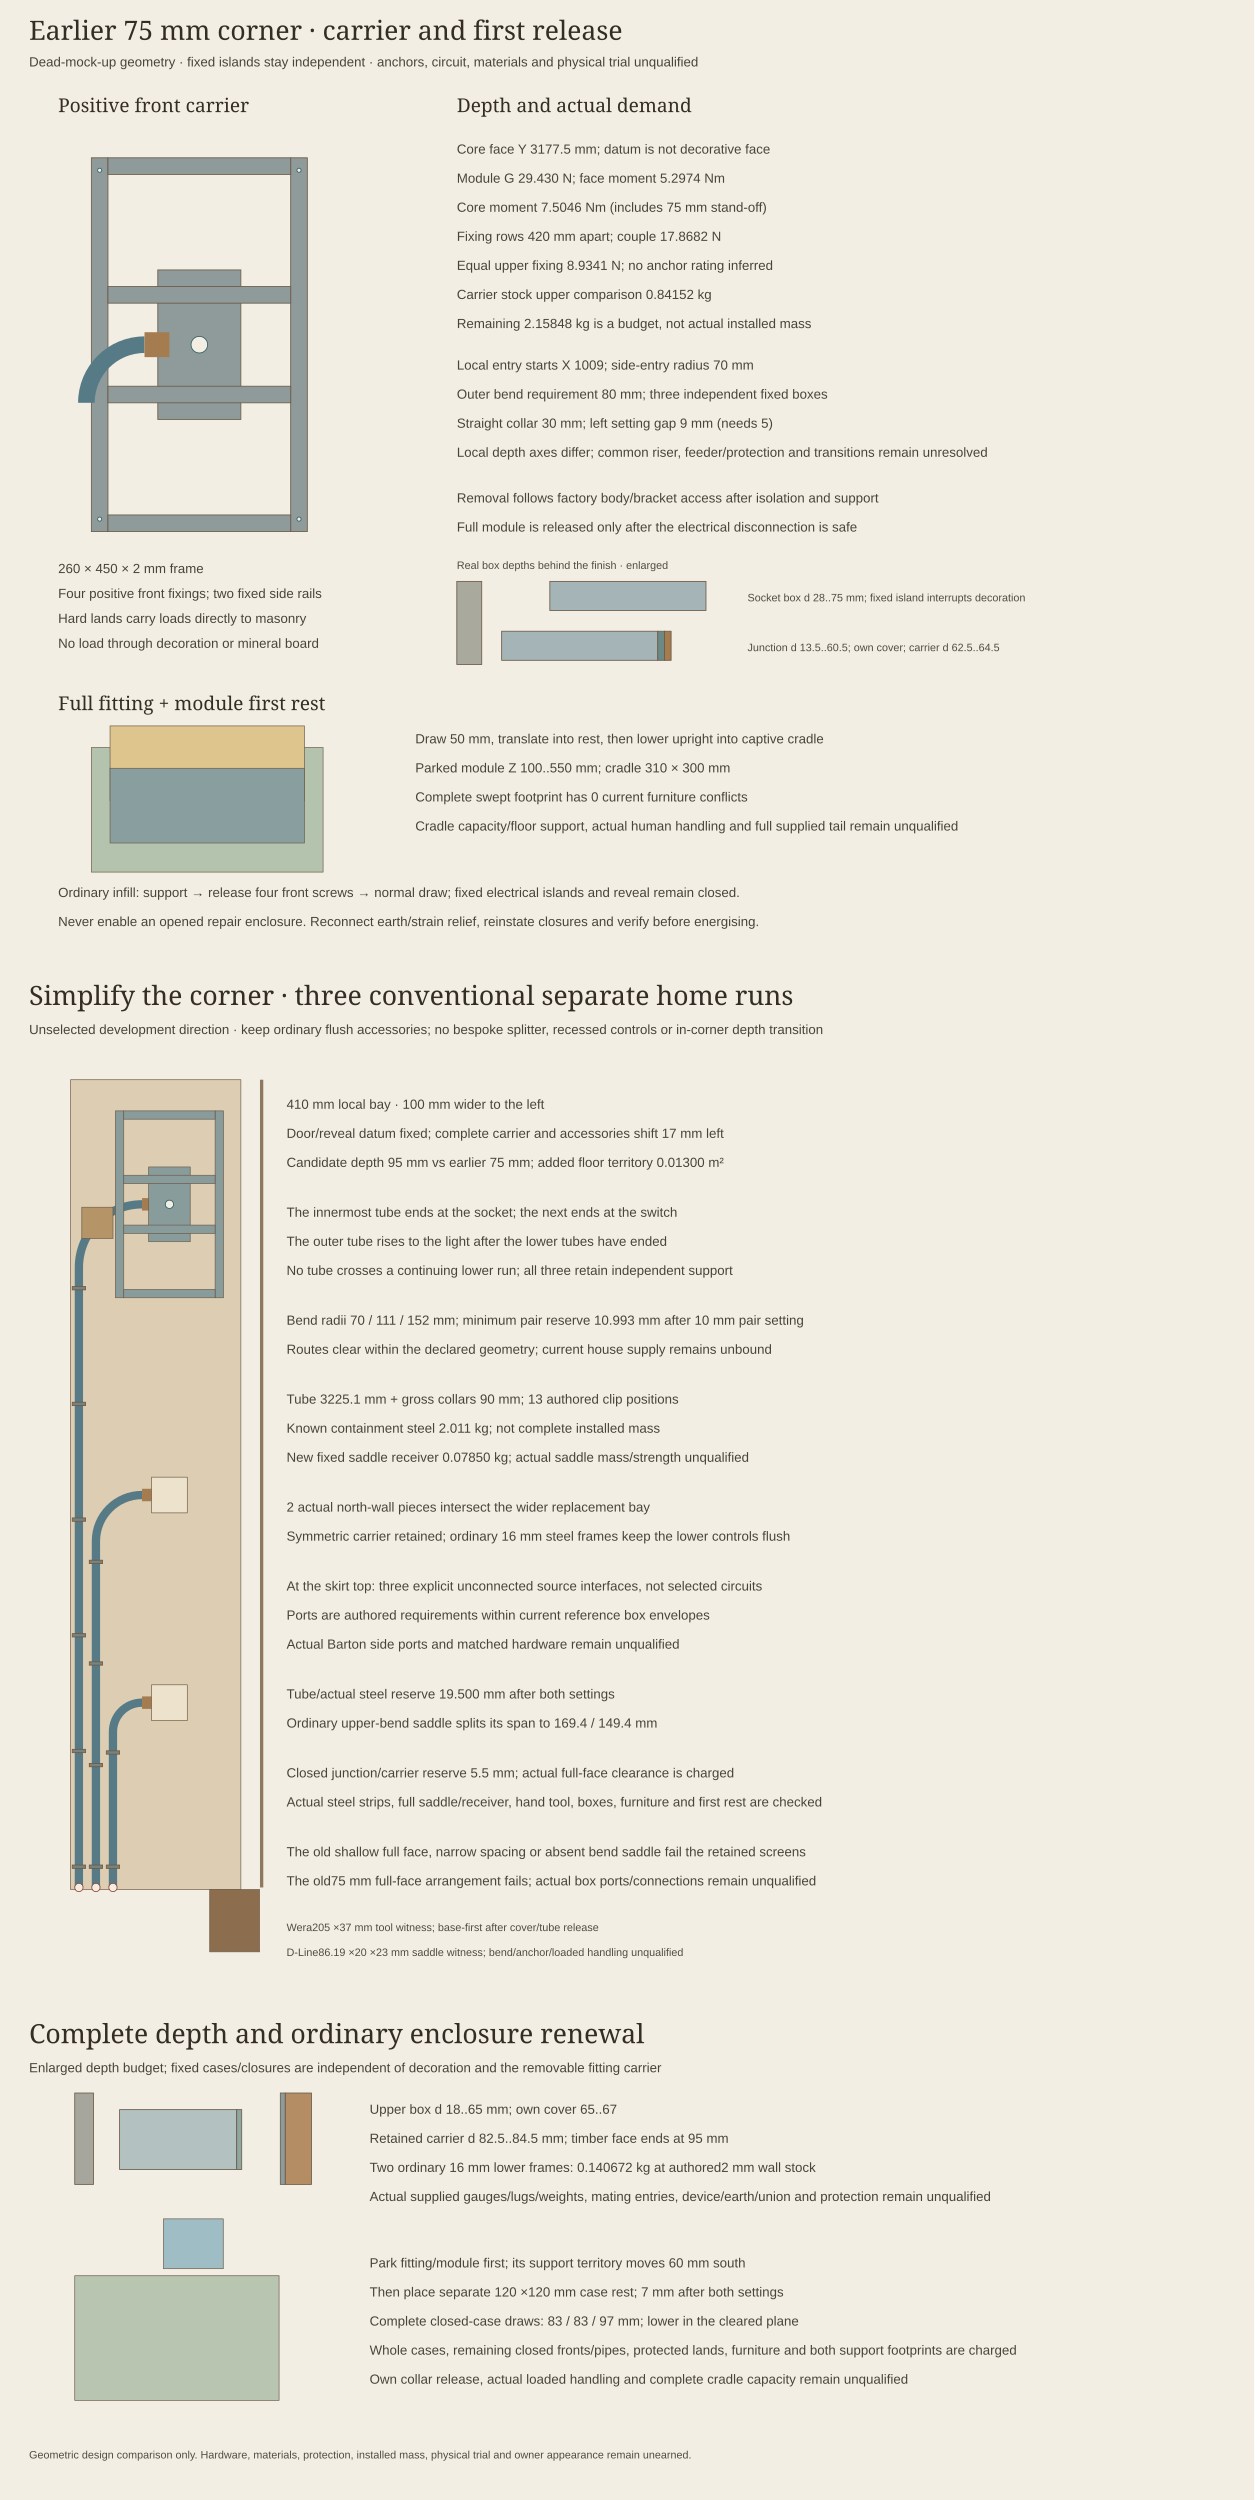
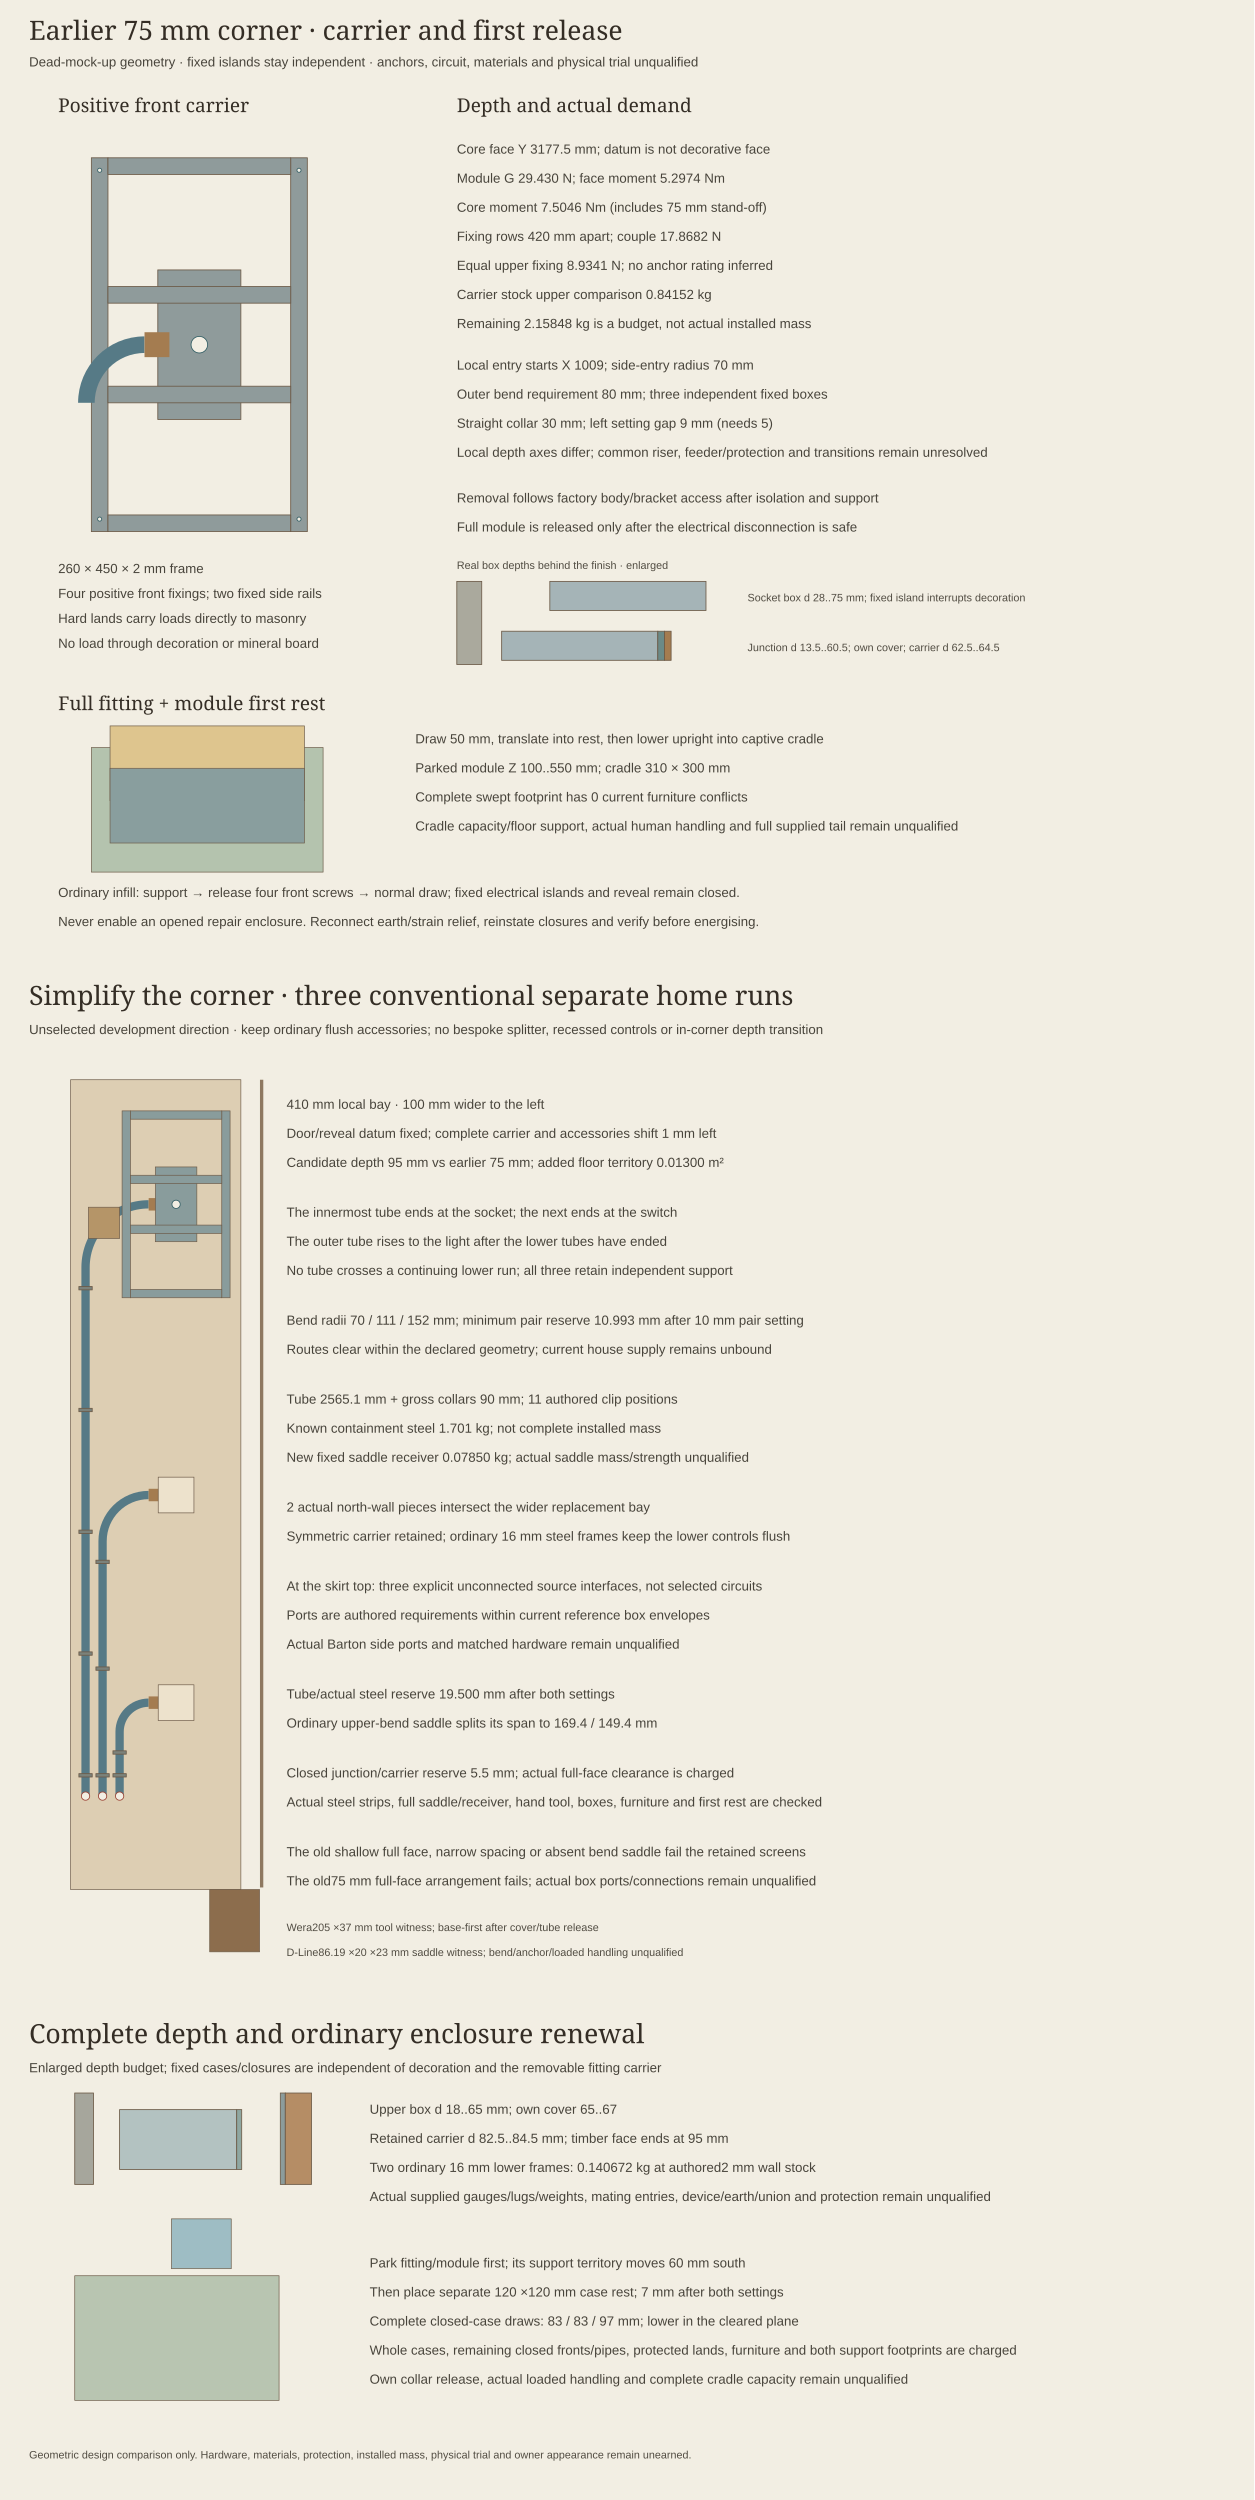
<svg xmlns="http://www.w3.org/2000/svg" width="1510" height="3010" viewBox="0 0 1510 3010" role="img" aria-labelledby="title desc">
  <style>.title{font:32px Georgia;fill:#342d25}.heading{font:23px Georgia;fill:#342d25}.note{font:16px Arial;fill:#48443b}.small{font:13px Arial;fill:#514c42}.dimension{font:15px monospace;fill:#285f69}</style>
  <rect width="1510" height="3010" fill="#f2eee3" />
  <text x="35" y="48" class="title">Earlier 75 mm corner · carrier and first release</text>
  <text x="35" y="80" class="note">Dead-mock-up geometry · fixed islands stay independent · anchors, circuit, materials and physical trial unqualified</text>
  <text x="70" y="135" class="heading">Positive front carrier</text>
  <rect x="110" y="190" width="20" height="450" fill="#8f9b9b" stroke="#6b5946" />
  <rect x="350" y="190" width="20" height="450" fill="#8f9b9b" stroke="#6b5946" />
  <rect x="130" y="620" width="220" height="20" fill="#8f9b9b" stroke="#6b5946" />
  <rect x="130" y="190" width="220" height="20" fill="#8f9b9b" stroke="#6b5946" />
  <rect x="190" y="325" width="100" height="180" fill="#8f9b9b" stroke="#6b5946" />
  <rect x="130" y="465" width="220" height="20" fill="#8f9b9b" stroke="#6b5946" />
  <rect x="130" y="345" width="220" height="20" fill="#8f9b9b" stroke="#6b5946" />
  <path d="M 104 485 A 70 70 0 0 1 174 415" fill="none" stroke="#567a86" stroke-width="20" />
  <path d="M 174 415 L 204 415" fill="none" stroke="#a47c50" stroke-width="30" />
  <circle cx="120" cy="625" r="2.5" fill="#f2eee3" stroke="#315d64" />
  <circle cx="120" cy="205" r="2.5" fill="#f2eee3" stroke="#315d64" />
  <circle cx="360" cy="625" r="2.5" fill="#f2eee3" stroke="#315d64" />
  <circle cx="360" cy="205" r="2.5" fill="#f2eee3" stroke="#315d64" />
  <circle cx="240" cy="415" r="10" fill="#f2eee3" stroke="#315d64" />
  <text x="70" y="690" class="note">260 × 450 × 2 mm frame</text>
  <text x="70" y="720" class="note">Four positive front fixings; two fixed side rails</text>
  <text x="70" y="750" class="note">Hard lands carry loads directly to masonry</text>
  <text x="70" y="780" class="note">No load through decoration or mineral board</text>
  <text x="550" y="135" class="heading">Depth and actual demand</text>
  <text x="550" y="185" class="note">Core face Y 3177.5 mm; datum is not decorative face</text>
  <text x="550" y="220" class="note">Module G 29.430 N; face moment 5.2974 Nm</text>
  <text x="550" y="255" class="note">Core moment 7.5046 Nm (includes 75 mm stand-off)</text>
  <text x="550" y="290" class="note">Fixing rows 420 mm apart; couple 17.8682 N</text>
  <text x="550" y="325" class="note">Equal upper fixing 8.9341 N; no anchor rating inferred</text>
  <text x="550" y="360" class="note">Carrier stock upper comparison 0.84152 kg</text>
  <text x="550" y="395" class="note">Remaining 2.15848 kg is a budget, not actual installed mass</text>
  <text x="550" y="445" class="note">Local entry starts X 1009; side-entry radius 70 mm</text>
  <text x="550" y="480" class="note">Outer bend requirement 80 mm; three independent fixed boxes</text>
  <text x="550" y="515" class="note">Straight collar 30 mm; left setting gap 9 mm (needs 5)</text>
  <text x="550" y="550" class="note">Local depth axes differ; common riser, feeder/protection and transitions remain unresolved</text>
  <text x="550" y="605" class="note">Removal follows factory body/bracket access after isolation and support</text>
  <text x="550" y="640" class="note">Full module is released only after the electrical disconnection is safe</text>
  <text x="550" y="685" class="small">Real box depths behind the finish · enlarged</text>
  <rect x="550" y="700" width="30" height="100" fill="#aaa99d" stroke="#6b5946" />
  <rect x="662" y="700" width="188" height="35" fill="#a5b4b7" stroke="#6b5946" />
  <text x="900" y="724" class="small">Socket box d 28..75 mm; fixed island interrupts decoration</text>
  <rect x="604" y="760" width="188" height="35" fill="#a5b4b7" stroke="#6b5946" />
  <rect x="792" y="760" width="8" height="35" fill="#6b8a87" stroke="#6b5946" />
  <rect x="800" y="760" width="8" height="35" fill="#a47c50" stroke="#6b5946" />
  <text x="900" y="784" class="small">Junction d 13.5..60.5; own cover; carrier d 62.5..64.5</text>
  <text x="70" y="855" class="heading">Full fitting + module first rest</text>
  <polygon points="110,1050 389,1050 389,900 110,900" fill="#b4c3ae" stroke="#6b5946" stroke-width=".8" />
  <polygon points="132.5,964 366.5,964 366.5,874 132.5,874" fill="#dec58e" stroke="#6b5946" stroke-width=".8" />
  <polygon points="132.5,1015 366.5,1015 366.5,925 132.5,925" fill="#899e9e" stroke="#6b5946" stroke-width=".8" />
  <text x="500" y="895" class="note">Draw 50 mm, translate into rest, then lower upright into captive cradle</text>
  <text x="500" y="930" class="note">Parked module Z 100..550 mm; cradle 310 × 300 mm</text>
  <text x="500" y="965" class="note">Complete swept footprint has 0 current furniture conflicts</text>
  <text x="500" y="1000" class="note">Cradle capacity/floor support, actual human handling and full supplied tail remain unqualified</text>
  <text x="70" y="1080" class="note">Ordinary infill: support → release four front screws → normal draw; fixed electrical islands and reveal remain closed.</text>
  <text x="70" y="1115" class="note">Never enable an opened repair enclosure. Reconnect earth/strain relief, reinstate closures and verify before energising.</text>
  <text x="35" y="1210" class="title">Simplify the corner · three conventional separate home runs</text>
  <text x="35" y="1245" class="note">Unselected development direction · keep ordinary flush accessories; no bespoke splitter, recessed controls or in-corner depth transition</text>
  <polygon points="85,2275 290,2275 290,1300 85,1300" fill="#ddceb3" stroke="#6b5946" stroke-width=".8" />
-   <path d="M136,2272.5 L136,2085 A35,35 0 0 1 171,2050" fill="none" stroke="#567a86" stroke-width="10" />
-   <path d="M171,2050L186,2050" fill="none" stroke="#a47c50" stroke-width="15" />
-   <rect x="128" y="2245.5" width="16" height="4" fill="#7b827b" stroke="#6b5946" />
-   <rect x="128" y="2108" width="16" height="4" fill="#7b827b" stroke="#6b5946" />
-   <circle cx="136" cy="2272.5" r="5" fill="#f2eee3" stroke="#9b4233" />
-   <path d="M115.5,2272.5 L115.5,1855.5 A55.5,55.5 0 0 1 171,1800" fill="none" stroke="#567a86" stroke-width="10" />
-   <path d="M171,1800L186,1800" fill="none" stroke="#a47c50" stroke-width="15" />
-   <rect x="107.5" y="2245.5" width="16" height="4" fill="#7b827b" stroke="#6b5946" />
-   <rect x="107.5" y="2123.17" width="16" height="4" fill="#7b827b" stroke="#6b5946" />
-   <rect x="107.5" y="2000.83" width="16" height="4" fill="#7b827b" stroke="#6b5946" />
-   <rect x="107.5" y="1878.5" width="16" height="4" fill="#7b827b" stroke="#6b5946" />
-   <circle cx="115.5" cy="2272.5" r="5" fill="#f2eee3" stroke="#9b4233" />
-   <path d="M95,2272.5 L95,1526 A76,76 0 0 1 171,1450" fill="none" stroke="#567a86" stroke-width="10" />
-   <path d="M171,1450L186,1450" fill="none" stroke="#a47c50" stroke-width="15" />
-   <rect x="87" y="2245.5" width="16" height="4" fill="#7b827b" stroke="#6b5946" />
-   <rect x="87" y="2106.2" width="16" height="4" fill="#7b827b" stroke="#6b5946" />
-   <rect x="87" y="1966.9" width="16" height="4" fill="#7b827b" stroke="#6b5946" />
-   <rect x="87" y="1827.6" width="16" height="4" fill="#7b827b" stroke="#6b5946" />
-   <rect x="87" y="1688.3" width="16" height="4" fill="#7b827b" stroke="#6b5946" />
-   <rect x="87" y="1549" width="16" height="4" fill="#7b827b" stroke="#6b5946" />
-   <rect x="109.26" y="1470.26" width="16" height="4" fill="#7b827b" stroke="#6b5946" />
-   <circle cx="95" cy="2272.5" r="5" fill="#f2eee3" stroke="#9b4233" />
-   <polygon points="186,2068 222,2068 222,2032 186,2032" fill="#a9b8b4" stroke="#6b5946" stroke-width=".8" />
-   <polygon points="186,1818 222,1818 222,1782 186,1782" fill="#a9b8b4" stroke="#6b5946" stroke-width=".8" />
-   <polygon points="186,1468 222,1468 222,1432 186,1432" fill="#a9b8b4" stroke="#6b5946" stroke-width=".8" />
-   <polygon points="182.5,2071.5 225.5,2071.5 225.5,2028.5 182.5,2028.5" fill="#ede2cc" stroke="#6b5946" stroke-width=".8" />
-   <polygon points="182.5,1821.5 225.5,1821.5 225.5,1778.5 182.5,1778.5" fill="#ede2cc" stroke="#6b5946" stroke-width=".8" />
-   <polygon points="139,1562.5 149,1562.5 149,1337.5 139,1337.5" fill="#899c9c" stroke="#6b5946" stroke-width=".8" />
-   <polygon points="259,1562.5 269,1562.5 269,1337.5 259,1337.5" fill="#899c9c" stroke="#6b5946" stroke-width=".8" />
-   <polygon points="149,1562.5 259,1562.5 259,1552.5 149,1552.5" fill="#899c9c" stroke="#6b5946" stroke-width=".8" />
-   <polygon points="149,1347.5 259,1347.5 259,1337.5 149,1337.5" fill="#899c9c" stroke="#6b5946" stroke-width=".8" />
-   <polygon points="179,1495 229,1495 229,1405 179,1405" fill="#899c9c" stroke="#6b5946" stroke-width=".8" />
-   <polygon points="149,1485 259,1485 259,1475 149,1475" fill="#899c9c" stroke="#6b5946" stroke-width=".8" />
-   <polygon points="149,1425 259,1425 259,1415 149,1415" fill="#899c9c" stroke="#6b5946" stroke-width=".8" />
-   <circle cx="204" cy="1450" r="5" fill="#f2eee3" stroke="#315d64" />
+   <path d="M144,2162.5 L144,2085 A35,35 0 0 1 179,2050" fill="none" stroke="#567a86" stroke-width="10" />
+   <path d="M179,2050L194,2050" fill="none" stroke="#a47c50" stroke-width="15" />
+   <rect x="136" y="2135.5" width="16" height="4" fill="#7b827b" stroke="#6b5946" />
+   <rect x="136" y="2108" width="16" height="4" fill="#7b827b" stroke="#6b5946" />
+   <circle cx="144" cy="2162.5" r="5" fill="#f2eee3" stroke="#9b4233" />
+   <path d="M123.5,2162.5 L123.5,1855.5 A55.5,55.5 0 0 1 179,1800" fill="none" stroke="#567a86" stroke-width="10" />
+   <path d="M179,1800L194,1800" fill="none" stroke="#a47c50" stroke-width="15" />
+   <rect x="115.5" y="2135.5" width="16" height="4" fill="#7b827b" stroke="#6b5946" />
+   <rect x="115.5" y="2007" width="16" height="4" fill="#7b827b" stroke="#6b5946" />
+   <rect x="115.5" y="1878.5" width="16" height="4" fill="#7b827b" stroke="#6b5946" />
+   <circle cx="123.5" cy="2162.5" r="5" fill="#f2eee3" stroke="#9b4233" />
+   <path d="M103,2162.5 L103,1526 A76,76 0 0 1 179,1450" fill="none" stroke="#567a86" stroke-width="10" />
+   <path d="M179,1450L194,1450" fill="none" stroke="#a47c50" stroke-width="15" />
+   <rect x="95" y="2135.5" width="16" height="4" fill="#7b827b" stroke="#6b5946" />
+   <rect x="95" y="1988.88" width="16" height="4" fill="#7b827b" stroke="#6b5946" />
+   <rect x="95" y="1842.25" width="16" height="4" fill="#7b827b" stroke="#6b5946" />
+   <rect x="95" y="1695.63" width="16" height="4" fill="#7b827b" stroke="#6b5946" />
+   <rect x="95" y="1549" width="16" height="4" fill="#7b827b" stroke="#6b5946" />
+   <rect x="117.26" y="1470.26" width="16" height="4" fill="#7b827b" stroke="#6b5946" />
+   <circle cx="103" cy="2162.5" r="5" fill="#f2eee3" stroke="#9b4233" />
+   <polygon points="194,2068 230,2068 230,2032 194,2032" fill="#a9b8b4" stroke="#6b5946" stroke-width=".8" />
+   <polygon points="194,1818 230,1818 230,1782 194,1782" fill="#a9b8b4" stroke="#6b5946" stroke-width=".8" />
+   <polygon points="194,1468 230,1468 230,1432 194,1432" fill="#a9b8b4" stroke="#6b5946" stroke-width=".8" />
+   <polygon points="190.5,2071.5 233.5,2071.5 233.5,2028.5 190.5,2028.5" fill="#ede2cc" stroke="#6b5946" stroke-width=".8" />
+   <polygon points="190.5,1821.5 233.5,1821.5 233.5,1778.5 190.5,1778.5" fill="#ede2cc" stroke="#6b5946" stroke-width=".8" />
+   <polygon points="147,1562.5 157,1562.5 157,1337.5 147,1337.5" fill="#899c9c" stroke="#6b5946" stroke-width=".8" />
+   <polygon points="267,1562.5 277,1562.5 277,1337.5 267,1337.5" fill="#899c9c" stroke="#6b5946" stroke-width=".8" />
+   <polygon points="157,1562.5 267,1562.5 267,1552.5 157,1552.5" fill="#899c9c" stroke="#6b5946" stroke-width=".8" />
+   <polygon points="157,1347.5 267,1347.5 267,1337.5 157,1337.5" fill="#899c9c" stroke="#6b5946" stroke-width=".8" />
+   <polygon points="187,1495 237,1495 237,1405 187,1405" fill="#899c9c" stroke="#6b5946" stroke-width=".8" />
+   <polygon points="157,1485 267,1485 267,1475 157,1475" fill="#899c9c" stroke="#6b5946" stroke-width=".8" />
+   <polygon points="157,1425 267,1425 267,1415 157,1415" fill="#899c9c" stroke="#6b5946" stroke-width=".8" />
+   <circle cx="212" cy="1450" r="5" fill="#f2eee3" stroke="#315d64" />
  <path d="M315,2272.5L315,1300" fill="none" stroke="#8e7860" stroke-width="4" />
  <polygon points="252.5,2350 312.5,2350 312.5,2275 252.5,2275" fill="#8c6d4d" stroke="#6b5946" stroke-width=".8" />
  <text x="345" y="1335" class="note">410 mm local bay · 100 mm wider to the left</text>
-   <text x="345" y="1370" class="note">Door/reveal datum fixed; complete carrier and accessories shift 17 mm left</text>
+   <text x="345" y="1370" class="note">Door/reveal datum fixed; complete carrier and accessories shift 1 mm left</text>
  <text x="345" y="1405" class="note">Candidate depth 95 mm vs earlier 75 mm; added floor territory 0.01300 m²</text>
  <text x="345" y="1465" class="note">The innermost tube ends at the socket; the next ends at the switch</text>
  <text x="345" y="1500" class="note">The outer tube rises to the light after the lower tubes have ended</text>
  <text x="345" y="1535" class="note">No tube crosses a continuing lower run; all three retain independent support</text>
  <text x="345" y="1595" class="note">Bend radii 70 / 111 / 152 mm; minimum pair reserve 10.993 mm after 10 mm pair setting</text>
  <text x="345" y="1630" class="note">Routes clear within the declared geometry; current house supply remains unbound</text>
-   <text x="345" y="1690" class="note">Tube 3225.1 mm + gross collars 90 mm; 13 authored clip positions</text>
-   <text x="345" y="1725" class="note">Known containment steel 2.011 kg; not complete installed mass</text>
+   <text x="345" y="1690" class="note">Tube 2565.1 mm + gross collars 90 mm; 11 authored clip positions</text>
+   <text x="345" y="1725" class="note">Known containment steel 1.701 kg; not complete installed mass</text>
  <text x="345" y="1760" class="note">New fixed saddle receiver 0.07850 kg; actual saddle mass/strength unqualified</text>
  <text x="345" y="1820" class="note">2 actual north-wall pieces intersect the wider replacement bay</text>
  <text x="345" y="1855" class="note">Symmetric carrier retained; ordinary 16 mm steel frames keep the lower controls flush</text>
  <text x="345" y="1915" class="note">At the skirt top: three explicit unconnected source interfaces, not selected circuits</text>
  <text x="345" y="1950" class="note">Ports are authored requirements within current reference box envelopes</text>
  <text x="345" y="1985" class="note">Actual Barton side ports and matched hardware remain unqualified</text>
  <text x="345" y="2045" class="note">Tube/actual steel reserve 19.500 mm after both settings</text>
  <text x="345" y="2080" class="note">Ordinary upper-bend saddle splits its span to 169.4 / 149.4 mm</text>
  <text x="345" y="2140" class="note">Closed junction/carrier reserve 5.5 mm; actual full-face clearance is charged</text>
  <text x="345" y="2175" class="note">Actual steel strips, full saddle/receiver, hand tool, boxes, furniture and first rest are checked</text>
  <text x="345" y="2235" class="note">The old shallow full face, narrow spacing or absent bend saddle fail the retained screens</text>
  <text x="345" y="2270" class="note">The old75 mm full-face arrangement fails; actual box ports/connections remain unqualified</text>
-   <polygon points="98.49,1491.03 136.03,1491.03 136.03,1453.49 98.49,1453.49" fill="#b59568" stroke="#6b5946" stroke-width=".8" />
+   <polygon points="106.49,1491.03 144.03,1491.03 144.03,1453.49 106.49,1453.49" fill="#b59568" stroke="#6b5946" stroke-width=".8" />
  <text x="345" y="2325" class="small">Wera205 ×37 mm tool witness; base-first after cover/tube release</text>
  <text x="345" y="2355" class="small">D-Line86.19 ×20 ×23 mm saddle witness; bend/anchor/loaded handling unqualified</text>
  <text x="35" y="2460" class="title">Complete depth and ordinary enclosure renewal</text>
  <text x="35" y="2495" class="note">Enlarged depth budget; fixed cases/closures are independent of decoration and the removable fitting carrier</text>
  <rect x="90" y="2520" width="22.5" height="110" fill="#a6a69c" stroke="#6b5946" />
  <rect x="144" y="2540" width="141" height="72" fill="#b3c2c1" stroke="#6b5946" />
  <rect x="285" y="2540" width="6" height="72" fill="#8fa7a1" stroke="#6b5946" />
  <rect x="337.5" y="2520" width="6" height="110" fill="#8c9c9b" stroke="#6b5946" />
  <rect x="343.5" y="2520" width="31.5" height="110" fill="#b58d65" stroke="#6b5946" />
  <text x="445" y="2545" class="note">Upper box d 18..65 mm; own cover 65..67</text>
  <text x="445" y="2580" class="note">Retained carrier d 82.5..84.5 mm; timber face ends at 95 mm</text>
  <text x="445" y="2615" class="note">Two ordinary 16 mm lower frames: 0.140672 kg at authored2 mm wall stock</text>
  <text x="445" y="2650" class="note">Actual supplied gauges/lugs/weights, mating entries, device/earth/union and protection remain unqualified</text>
  <polygon points="90,2890 336,2890 336,2740 90,2740" fill="#b8c5b1" stroke="#6b5946" stroke-width=".8" />
-   <polygon points="196.8,2731.5 268.8,2731.5 268.8,2671.5 196.8,2671.5" fill="#9ebdc4" stroke="#6b5946" stroke-width=".8" />
+   <polygon points="206.4,2731.5 278.4,2731.5 278.4,2671.5 206.4,2671.5" fill="#9ebdc4" stroke="#6b5946" stroke-width=".8" />
  <text x="445" y="2730" class="note">Park fitting/module first; its support territory moves 60 mm south</text>
  <text x="445" y="2765" class="note">Then place separate 120 ×120 mm case rest; 7 mm after both settings</text>
  <text x="445" y="2800" class="note">Complete closed-case draws: 83 / 83 / 97 mm; lower in the cleared plane</text>
  <text x="445" y="2835" class="note">Whole cases, remaining closed fronts/pipes, protected lands, furniture and both support footprints are charged</text>
  <text x="445" y="2870" class="note">Own collar release, actual loaded handling and complete cradle capacity remain unqualified</text>
  <text x="35" y="2960" class="small">Geometric design comparison only. Hardware, materials, protection, installed mass, physical trial and owner appearance remain unearned.</text>
</svg>
